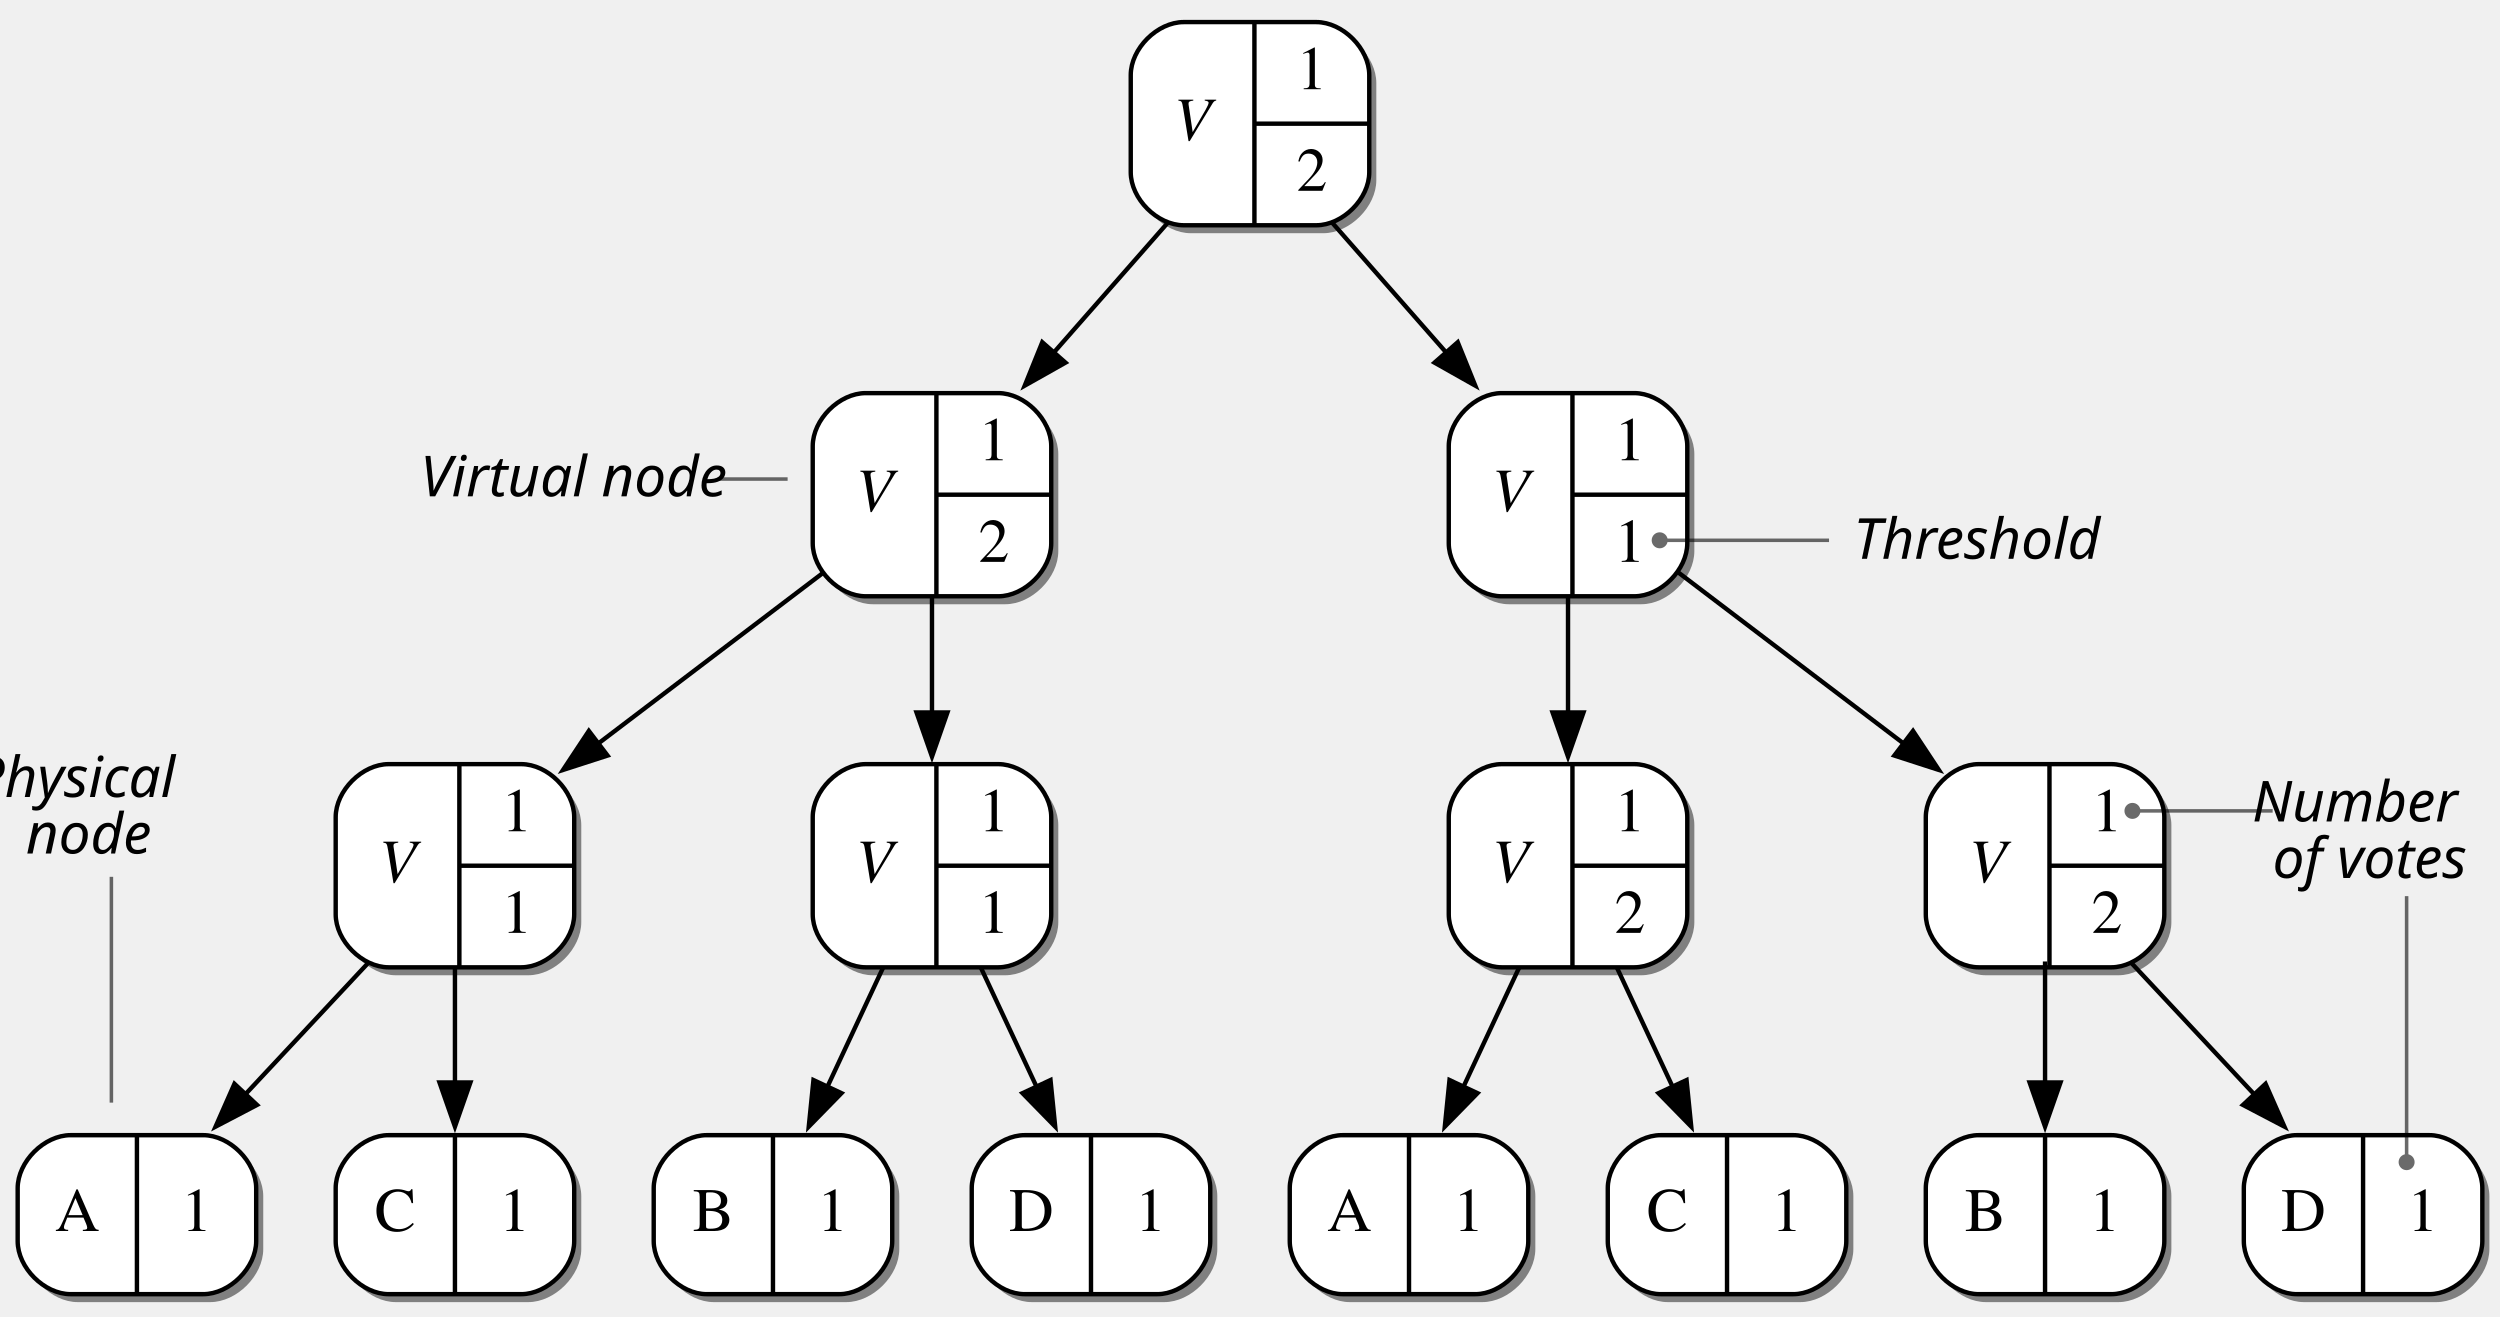
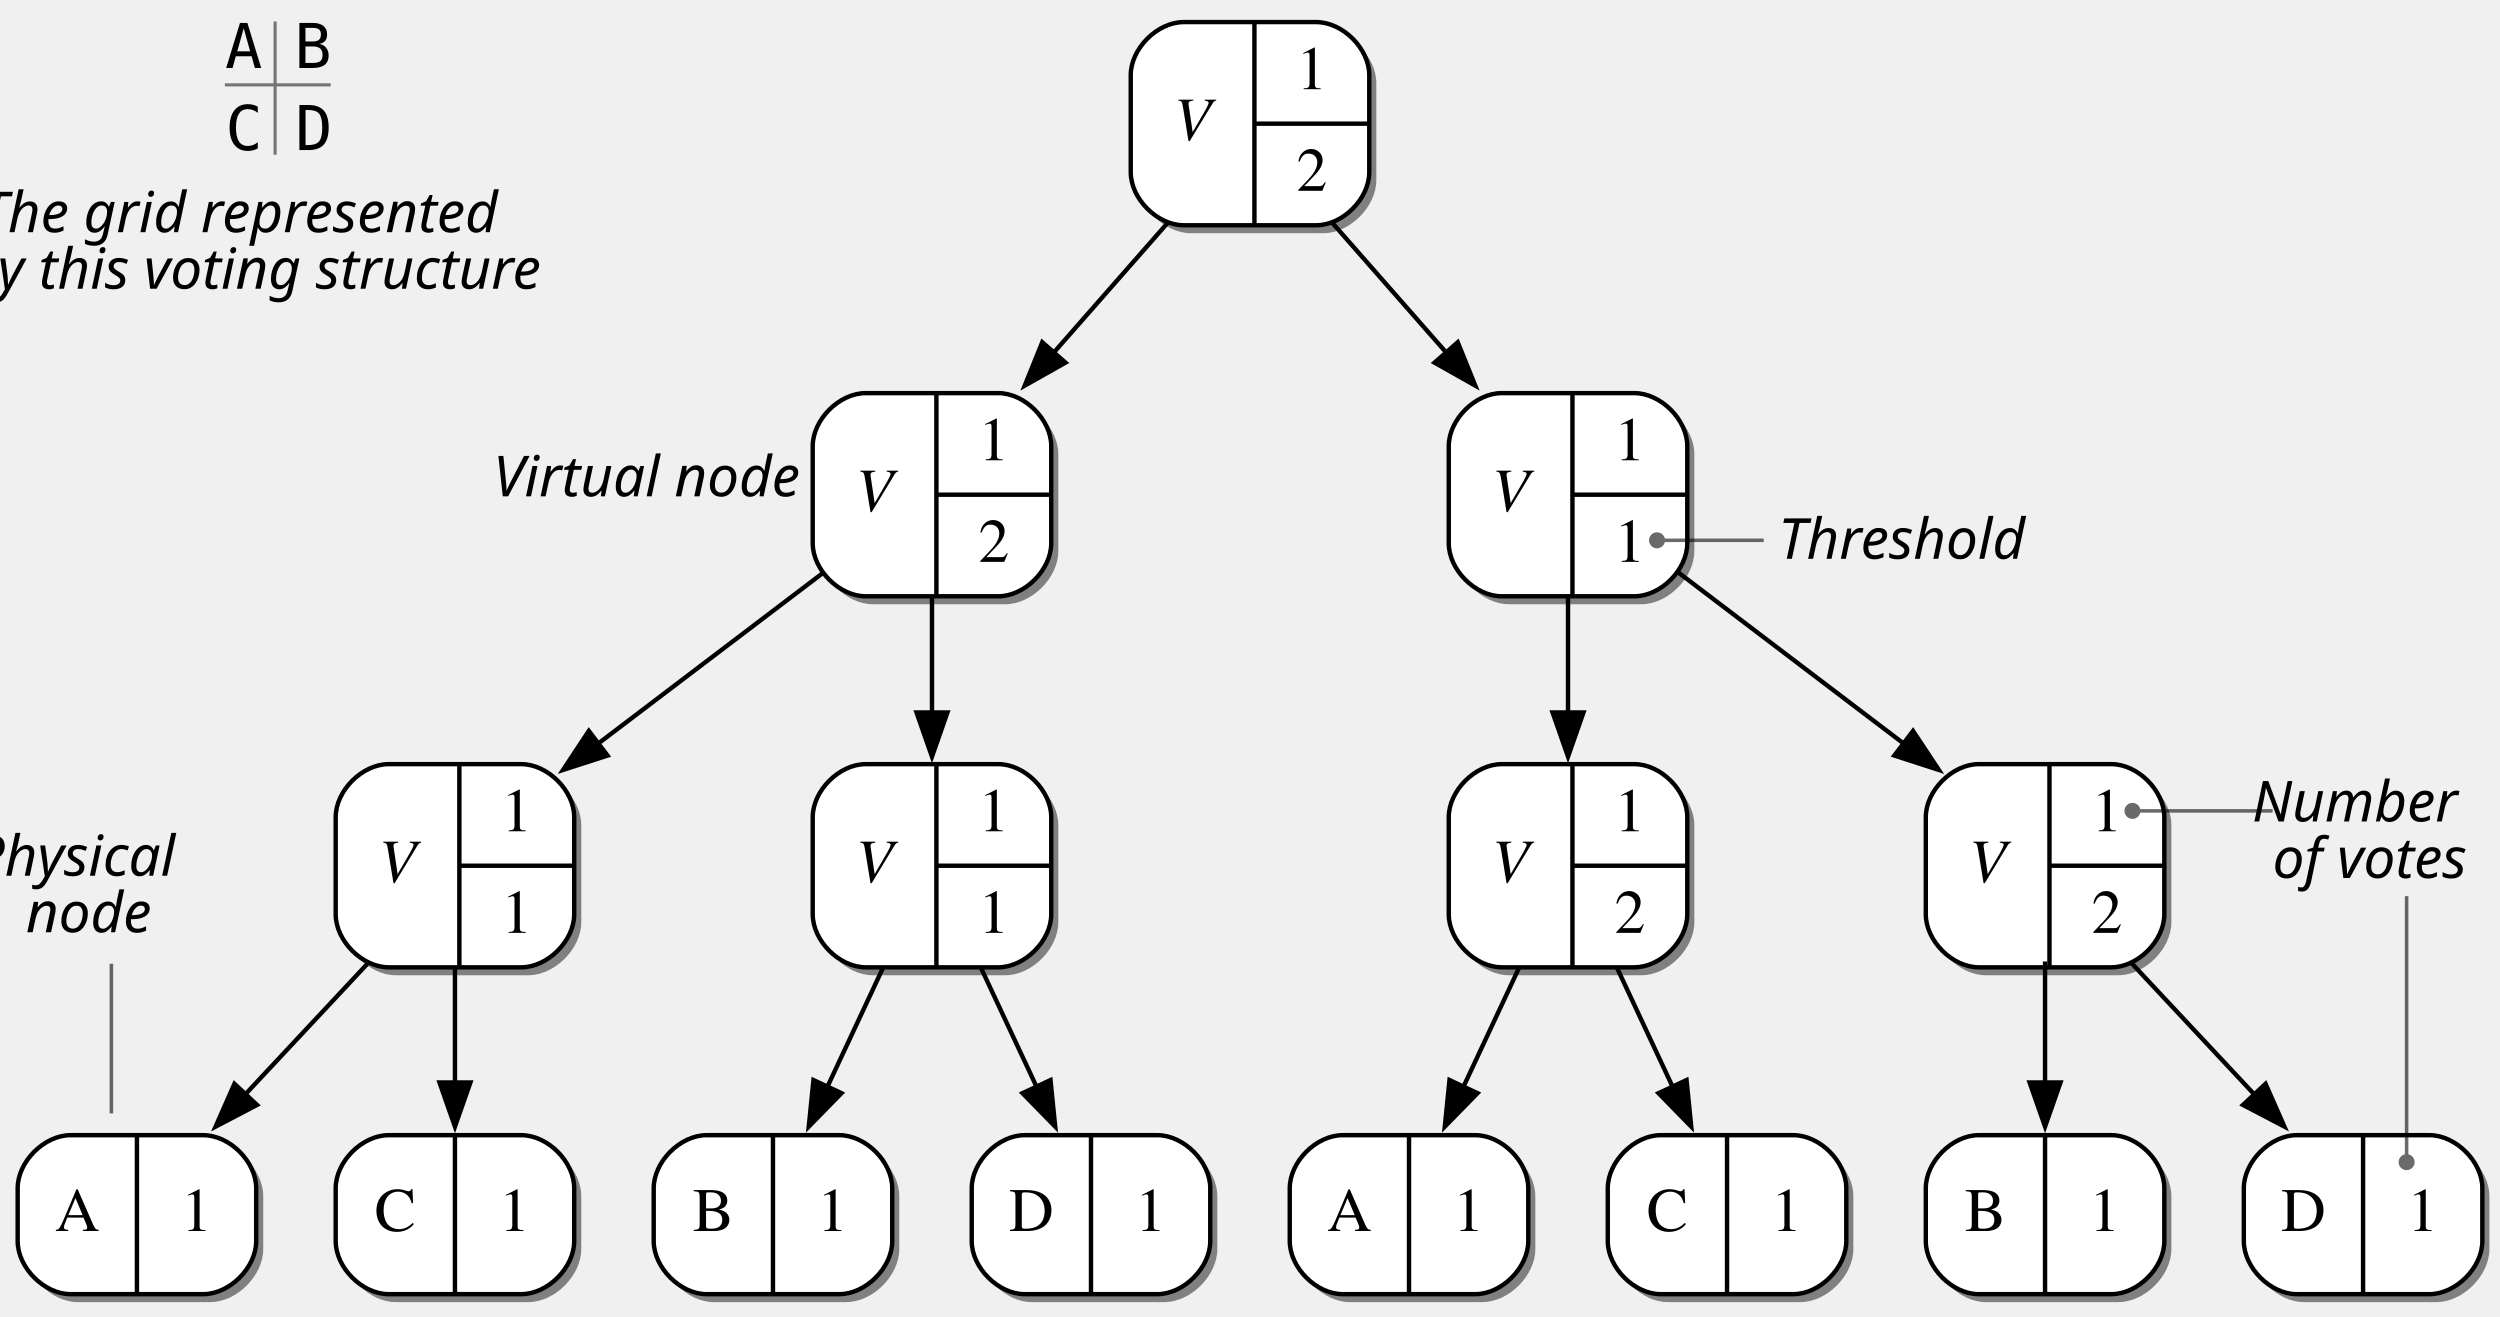
<svg xmlns="http://www.w3.org/2000/svg" width="566pt" height="298pt" viewBox="0.00 0.00 566.00 298.00" id="svg2" version="1.1">
  <defs id="defs302">
    <marker orient="auto" refY="0.0" refX="0.0" id="DotM" style="overflow:visible">
      <path id="path6317" d="M -2.5,-1.0 C -2.5,1.76 -4.74,4.0 -7.5,4.0 C -10.26,4.0 -12.5,1.76 -12.5,-1.0 C -12.5,-3.76 -10.26,-6.0 -7.5,-6.0 C -4.74,-6.0 -2.5,-3.76 -2.5,-1.0 z " style="fill-rule:evenodd;stroke:#000000;stroke-width:1.0pt" transform="scale(0.4) translate(7.4, 1)" />
    </marker>
    <marker orient="auto" refY="0.0" refX="0.0" id="DotL" style="overflow:visible">
      <path id="path6314" d="M -2.5,-1.0 C -2.5,1.76 -4.74,4.0 -7.5,4.0 C -10.26,4.0 -12.5,1.76 -12.5,-1.0 C -12.5,-3.76 -10.26,-6.0 -7.5,-6.0 C -4.74,-6.0 -2.5,-3.76 -2.5,-1.0 z " style="fill-rule:evenodd;stroke:#000000;stroke-width:1.0pt" transform="scale(0.8) translate(7.4, 1)" />
    </marker>
  </defs>
  <g id="g5196" transform="translate(591.3667,25.57559)">
    <g style="fill:#808080;stroke:none" transform="translate(-585.7667,270.2244)" id="node1-7" class="node">
      <path style="fill:#808080;stroke:none" d="m 264,-243 c 0,0 30,0 30,0 6,0 12,-6 12,-12 0,0 0,-22 0,-22 0,-6 -6,-12 -12,-12 0,0 -30,0 -30,0 -6,0 -12,6 -12,12 0,0 0,22 0,22 0,6 6,12 12,12" id="path12-9" />
      <text style="font-size:14px;text-anchor:middle;fill:#808080;stroke:none;font-family:'Times,serif'" x="266" y="-262.3" font-size="14.00" id="text14-2">V</text>
      <polyline style="fill:#808080;stroke:none" points="280,-243 280,-289 " id="polyline16-0" />
      <text style="font-size:14px;text-anchor:middle;fill:#808080;stroke:none;font-family:'Times,serif'" x="293" y="-273.8" font-size="14.00" id="text18-4">1</text>
      <polyline style="fill:#808080;stroke:none" points="280,-266 306,-266 " id="polyline20-0" />
      <text style="font-size:14px;text-anchor:middle;fill:#808080;stroke:none;font-family:'Times,serif'" x="293" y="-250.8" font-size="14.00" id="text22-8">2</text>
    </g>
    <g style="fill:#808080;stroke:none" transform="translate(-585.7667,270.2244)" id="node2-3" class="node">
      <path style="fill:#808080;stroke:none" d="m 192,-159 c 0,0 30,0 30,0 6,0 12,-6 12,-12 0,0 0,-22 0,-22 0,-6 -6,-12 -12,-12 0,0 -30,0 -30,0 -6,0 -12,6 -12,12 0,0 0,22 0,22 0,6 6,12 12,12" id="path27-3" />
      <text style="font-size:14px;text-anchor:middle;fill:#808080;stroke:none;font-family:'Times,serif'" x="194" y="-178.3" font-size="14.00" id="text29-4">V</text>
      <polyline style="fill:#808080;stroke:none" points="208,-159 208,-205 " id="polyline31-3" />
      <text style="font-size:14px;text-anchor:middle;fill:#808080;stroke:none;font-family:'Times,serif'" x="221" y="-189.8" font-size="14.00" id="text33-4">1</text>
      <polyline style="fill:#808080;stroke:none" points="208,-182 234,-182 " id="polyline35-4" />
      <text style="font-size:14px;text-anchor:middle;fill:#808080;stroke:none;font-family:'Times,serif'" x="221" y="-166.8" font-size="14.00" id="text37-9">2</text>
    </g>
    <g style="fill:#808080;stroke:none" transform="translate(-585.7667,270.2244)" id="node9-4" class="node">
      <path style="fill:#808080;stroke:none" d="m 336,-159 c 0,0 30,0 30,0 6,0 12,-6 12,-12 0,0 0,-22 0,-22 0,-6 -6,-12 -12,-12 0,0 -30,0 -30,0 -6,0 -12,6 -12,12 0,0 0,22 0,22 0,6 6,12 12,12" id="path49-1" />
      <text style="font-size:14px;text-anchor:middle;fill:#808080;stroke:none;font-family:'Times,serif'" x="338" y="-178.3" font-size="14.00" id="text51-7">V</text>
      <polyline style="fill:#808080;stroke:none" points="352,-159 352,-205 " id="polyline53-5" />
      <text style="font-size:14px;text-anchor:middle;fill:#808080;stroke:none;font-family:'Times,serif'" x="365" y="-189.8" font-size="14.00" id="text55-4">1</text>
      <polyline style="fill:#808080;stroke:none" points="352,-182 378,-182 " id="polyline57-5" />
      <text style="font-size:14px;text-anchor:middle;fill:#808080;stroke:none;font-family:'Times,serif'" x="365" y="-166.8" font-size="14.00" id="text59-9">1</text>
    </g>
    <g style="fill:#808080;stroke:none" transform="translate(-585.7667,270.2244)" id="node3-3" class="node">
      <path style="fill:#808080;stroke:none" d="m 84,-75 c 0,0 30,0 30,0 6,0 12,-6 12,-12 0,0 0,-22 0,-22 0,-6 -6,-12 -12,-12 0,0 -30,0 -30,0 -6,0 -12,6 -12,12 0,0 0,22 0,22 0,6 6,12 12,12" id="path71-7" />
      <text style="font-size:14px;text-anchor:middle;fill:#808080;stroke:none;font-family:'Times,serif'" x="86" y="-94.3" font-size="14.00" id="text73-4">V</text>
      <polyline style="fill:#808080;stroke:none" points="100,-75 100,-121 " id="polyline75-7" />
      <text style="font-size:14px;text-anchor:middle;fill:#808080;stroke:none;font-family:'Times,serif'" x="113" y="-105.8" font-size="14.00" id="text77-8">1</text>
      <polyline style="fill:#808080;stroke:none" points="100,-98 126,-98 " id="polyline79-4" />
      <text style="font-size:14px;text-anchor:middle;fill:#808080;stroke:none;font-family:'Times,serif'" x="113" y="-82.8" font-size="14.00" id="text81-2">1</text>
    </g>
    <g style="fill:#808080;stroke:none" transform="translate(-585.7667,270.2244)" id="node6-4" class="node">
      <path style="fill:#808080;stroke:none" d="m 192,-75 c 0,0 30,0 30,0 6,0 12,-6 12,-12 0,0 0,-22 0,-22 0,-6 -6,-12 -12,-12 0,0 -30,0 -30,0 -6,0 -12,6 -12,12 0,0 0,22 0,22 0,6 6,12 12,12" id="path93-6" />
      <text style="font-size:14px;text-anchor:middle;fill:#808080;stroke:none;font-family:'Times,serif'" x="194" y="-94.3" font-size="14.00" id="text95-1">V</text>
      <polyline style="fill:#808080;stroke:none" points="208,-75 208,-121 " id="polyline97-7" />
      <text style="font-size:14px;text-anchor:middle;fill:#808080;stroke:none;font-family:'Times,serif'" x="221" y="-105.8" font-size="14.00" id="text99-5">1</text>
      <polyline style="fill:#808080;stroke:none" points="208,-98 234,-98 " id="polyline101-9" />
      <text style="font-size:14px;text-anchor:middle;fill:#808080;stroke:none;font-family:'Times,serif'" x="221" y="-82.8" font-size="14.00" id="text103-3">1</text>
    </g>
    <g style="fill:#808080;stroke:none" transform="translate(-585.7667,270.2244)" id="node4-6" class="node">
      <path style="fill:#808080;stroke:none" d="m 12,-1 c 0,0 30,0 30,0 6,0 12,-6 12,-12 0,0 0,-12 0,-12 0,-6 -6,-12 -12,-12 0,0 -30,0 -30,0 -6,0 -12,6 -12,12 0,0 0,12 0,12 0,6 6,12 12,12" id="path115-7" />
      <text style="font-size:14px;text-anchor:middle;fill:#808080;stroke:none;font-family:'Times,serif'" x="13.5" y="-15.3" font-size="14.00" id="text117-2">a</text>
      <polyline style="fill:#808080;stroke:none" points="27,-1 27,-37 " id="polyline119-4" />
      <text style="font-size:14px;text-anchor:middle;fill:#808080;stroke:none;font-family:'Times,serif'" x="40.5" y="-15.3" font-size="14.00" id="text121-7">1</text>
    </g>
    <g style="fill:#808080;stroke:none" transform="translate(-585.7667,270.2244)" id="node5-3" class="node">
      <path style="fill:#808080;stroke:none" d="m 84,-1 c 0,0 30,0 30,0 6,0 12,-6 12,-12 0,0 0,-12 0,-12 0,-6 -6,-12 -12,-12 0,0 -30,0 -30,0 -6,0 -12,6 -12,12 0,0 0,12 0,12 0,6 6,12 12,12" id="path133-5" />
      <text style="font-size:14px;text-anchor:middle;fill:#808080;stroke:none;font-family:'Times,serif'" x="85.5" y="-15.3" font-size="14.00" id="text135-0">c</text>
      <polyline style="fill:#808080;stroke:none" points="99,-1 99,-37 " id="polyline137-7" />
      <text style="font-size:14px;text-anchor:middle;fill:#808080;stroke:none;font-family:'Times,serif'" x="112.5" y="-15.3" font-size="14.00" id="text139-5">1</text>
    </g>
    <g style="fill:#808080;stroke:none" transform="translate(-585.7667,270.2244)" id="node7-6" class="node">
      <path style="fill:#808080;stroke:none" d="m 156,-1 c 0,0 30,0 30,0 6,0 12,-6 12,-12 0,0 0,-12 0,-12 0,-6 -6,-12 -12,-12 0,0 -30,0 -30,0 -6,0 -12,6 -12,12 0,0 0,12 0,12 0,6 6,12 12,12" id="path151-0" />
      <text style="font-size:14px;text-anchor:middle;fill:#808080;stroke:none;font-family:'Times,serif'" x="157.5" y="-15.3" font-size="14.00" id="text153-5">b</text>
      <polyline style="fill:#808080;stroke:none" points="171,-1 171,-37 " id="polyline155-4" />
      <text style="font-size:14px;text-anchor:middle;fill:#808080;stroke:none;font-family:'Times,serif'" x="184.5" y="-15.3" font-size="14.00" id="text157-9">1</text>
    </g>
    <g style="fill:#808080;stroke:none" transform="translate(-585.7667,270.2244)" id="node8-3" class="node">
      <path style="fill:#808080;stroke:none" d="m 228,-1 c 0,0 30,0 30,0 6,0 12,-6 12,-12 0,0 0,-12 0,-12 0,-6 -6,-12 -12,-12 0,0 -30,0 -30,0 -6,0 -12,6 -12,12 0,0 0,12 0,12 0,6 6,12 12,12" id="path169-8" />
      <text style="font-size:14px;text-anchor:middle;fill:#808080;stroke:none;font-family:'Times,serif'" x="229.5" y="-15.3" font-size="14.00" id="text171-0">d</text>
      <polyline style="fill:#808080;stroke:none" points="243,-1 243,-37 " id="polyline173-2" />
      <text style="font-size:14px;text-anchor:middle;fill:#808080;stroke:none;font-family:'Times,serif'" x="256.5" y="-15.3" font-size="14.00" id="text175-4">1</text>
    </g>
    <g style="fill:#808080;stroke:none" transform="translate(-585.7667,270.2244)" id="node10-9" class="node">
      <path style="fill:#808080;stroke:none" d="m 336,-75 c 0,0 30,0 30,0 6,0 12,-6 12,-12 0,0 0,-22 0,-22 0,-6 -6,-12 -12,-12 0,0 -30,0 -30,0 -6,0 -12,6 -12,12 0,0 0,22 0,22 0,6 6,12 12,12" id="path187-2" />
      <text style="font-size:14px;text-anchor:middle;fill:#808080;stroke:none;font-family:'Times,serif'" x="338" y="-94.3" font-size="14.00" id="text189-5">V</text>
      <polyline style="fill:#808080;stroke:none" points="352,-75 352,-121 " id="polyline191-1" />
      <text style="font-size:14px;text-anchor:middle;fill:#808080;stroke:none;font-family:'Times,serif'" x="365" y="-105.8" font-size="14.00" id="text193-1">1</text>
      <polyline style="fill:#808080;stroke:none" points="352,-98 378,-98 " id="polyline195-2" />
      <text style="font-size:14px;text-anchor:middle;fill:#808080;stroke:none;font-family:'Times,serif'" x="365" y="-82.8" font-size="14.00" id="text197-1">2</text>
    </g>
    <g style="fill:#808080;stroke:none" transform="translate(-585.7667,270.2244)" id="node13-4" class="node">
      <path style="fill:#808080;stroke:none" d="m 444,-75 c 0,0 30,0 30,0 6,0 12,-6 12,-12 0,0 0,-22 0,-22 0,-6 -6,-12 -12,-12 0,0 -30,0 -30,0 -6,0 -12,6 -12,12 0,0 0,22 0,22 0,6 6,12 12,12" id="path209-8" />
      <text style="font-size:14px;text-anchor:middle;fill:#808080;stroke:none;font-family:'Times,serif'" x="446" y="-94.3" font-size="14.00" id="text211-8">V</text>
      <polyline style="fill:#808080;stroke:none" points="460,-75 460,-121 " id="polyline213-9" />
      <text style="font-size:14px;text-anchor:middle;fill:#808080;stroke:none;font-family:'Times,serif'" x="473" y="-105.8" font-size="14.00" id="text215-9">1</text>
      <polyline style="fill:#808080;stroke:none" points="460,-98 486,-98 " id="polyline217-5" />
      <text style="font-size:14px;text-anchor:middle;fill:#808080;stroke:none;font-family:'Times,serif'" x="473" y="-82.8" font-size="14.00" id="text219-0">2</text>
    </g>
    <g style="fill:#808080;stroke:none" transform="translate(-585.7667,270.2244)" id="node11-8" class="node">
      <path style="fill:#808080;stroke:none" d="m 300,-1 c 0,0 30,0 30,0 6,0 12,-6 12,-12 0,0 0,-12 0,-12 0,-6 -6,-12 -12,-12 0,0 -30,0 -30,0 -6,0 -12,6 -12,12 0,0 0,12 0,12 0,6 6,12 12,12" id="path231-7" />
      <text style="font-size:14px;text-anchor:middle;fill:#808080;stroke:none;font-family:'Times,serif'" x="301.5" y="-15.3" font-size="14.00" id="text233-7">a</text>
      <polyline style="fill:#808080;stroke:none" points="315,-1 315,-37 " id="polyline235-5" />
      <text style="font-size:14px;text-anchor:middle;fill:#808080;stroke:none;font-family:'Times,serif'" x="328.5" y="-15.3" font-size="14.00" id="text237-1">1</text>
    </g>
    <g style="fill:#808080;stroke:none" transform="translate(-585.7667,270.2244)" id="node12-2" class="node">
      <path style="fill:#808080;stroke:none" d="m 372,-1 c 0,0 30,0 30,0 6,0 12,-6 12,-12 0,0 0,-12 0,-12 0,-6 -6,-12 -12,-12 0,0 -30,0 -30,0 -6,0 -12,6 -12,12 0,0 0,12 0,12 0,6 6,12 12,12" id="path249-7" />
      <text style="font-size:14px;text-anchor:middle;fill:#808080;stroke:none;font-family:'Times,serif'" x="373.5" y="-15.3" font-size="14.00" id="text251-4">c</text>
      <polyline style="fill:#808080;stroke:none" points="387,-1 387,-37 " id="polyline253-5" />
      <text style="font-size:14px;text-anchor:middle;fill:#808080;stroke:none;font-family:'Times,serif'" x="400.5" y="-15.3" font-size="14.00" id="text255-3">1</text>
    </g>
    <g style="fill:#808080;stroke:none" transform="translate(-585.7667,270.2244)" id="node14-7" class="node">
      <path style="fill:#808080;stroke:none" d="m 444,-1 c 0,0 30,0 30,0 6,0 12,-6 12,-12 0,0 0,-12 0,-12 0,-6 -6,-12 -12,-12 0,0 -30,0 -30,0 -6,0 -12,6 -12,12 0,0 0,12 0,12 0,6 6,12 12,12" id="path267-5" />
      <text style="font-size:14px;text-anchor:middle;fill:#808080;stroke:none;font-family:'Times,serif'" x="445.5" y="-15.3" font-size="14.00" id="text269-8">b</text>
      <polyline style="fill:#808080;stroke:none" points="459,-1 459,-37 " id="polyline271-8" />
      <text style="font-size:14px;text-anchor:middle;fill:#808080;stroke:none;font-family:'Times,serif'" x="472.5" y="-15.3" font-size="14.00" id="text273-0">1</text>
    </g>
    <g style="fill:#808080;stroke:none" transform="translate(-585.7667,270.2244)" id="node15-2" class="node">
      <path style="fill:#808080;stroke:none" d="m 516,-1 c 0,0 30,0 30,0 6,0 12,-6 12,-12 0,0 0,-12 0,-12 0,-6 -6,-12 -12,-12 0,0 -30,0 -30,0 -6,0 -12,6 -12,12 0,0 0,12 0,12 0,6 6,12 12,12" id="path285-3" />
      <text style="font-size:14px;text-anchor:middle;fill:#808080;stroke:none;font-family:'Times,serif'" x="517.5" y="-15.3" font-size="14.00" id="text287-9">d</text>
      <polyline style="fill:#808080;stroke:none" points="531,-1 531,-37 " id="polyline289-7" />
      <text style="font-size:14px;text-anchor:middle;fill:#808080;stroke:none;font-family:'Times,serif'" x="544.5" y="-15.3" font-size="14.00" id="text291-9">1</text>
    </g>
  </g>
  <g class="edge" id="edge8" transform="translate(4,292.4)">
    <path style="fill:none;stroke:#000000" id="path242" d="m 340.587,-74.728 c -4.13,8.835 -8.913,19.065 -13.218,28.273" />
    <polygon style="fill:#000000;stroke:#000000" id="polygon244" points="323.103,-37.331 324.168,-47.873 330.509,-44.908 330.509,-44.908 " />
  </g>
  <g id="g7459" transform="translate(0,-1.6)">
    <path style="fill:none;stroke:#000000" id="path162" d="m 200.587,219.272 c -4.13,8.835 -8.913,19.065 -13.218,28.273" />
    <polygon transform="translate(4,294)" style="fill:#000000;stroke:#000000" id="polygon164" points="186.509,-44.908 186.509,-44.908 179.103,-37.331 180.168,-47.873 " />
  </g>
  <g class="edge" id="edge7" transform="translate(5.6,292.4)">
    <path style="fill:none;stroke:#000000" id="path42" d="m 259.326,-242.593 c -8.082,9.204 -17.557,19.995 -26.207,29.846" />
    <polygon style="fill:#000000;stroke:#000000" id="polygon44" points="230.369,-214.92 235.629,-210.301 235.629,-210.301 226.401,-205.096 " />
  </g>
  <g class="edge" id="edge14" transform="translate(2.4,292.4)">
    <path style="fill:none;stroke:#000000" id="path64" d="m 298.674,-242.593 c 8.082,9.204 17.557,19.995 26.207,29.846" />
    <polygon style="fill:#000000;stroke:#000000" id="polygon66" points="322.371,-210.301 327.631,-214.92 327.631,-214.92 331.599,-205.096 " />
  </g>
  <path d="m 268,51 c 0,0 30,0 30,0 6,0 12,-6 12,-12 0,0 0,-22 0,-22 0,-6 -6,-12 -12,-12 0,0 -30,0 -30,0 -6,0 -12,6 -12,12 0,0 0,22 0,22 0,6 6,12 12,12" id="path12" style="fill:#ffffff;stroke:#000000" />
  <text x="270" y="31.7" font-size="14.00" id="text14" style="font-size:14px;text-anchor:middle;font-family:'Times,serif'">
    <tspan style="-inkscape-font-specification:Nimbus Roman No9 L Italic;font-family:Nimbus Roman No9 L;font-weight:normal;font-style:italic;font-stretch:normal;font-variant:normal" id="tspan5871">V</tspan>
  </text>
  <polyline points="280,-243 280,-289 " id="polyline16" style="fill:none;stroke:#000000" transform="translate(4,294)" />
  <text x="297" y="20.2" font-size="14.00" id="text18" style="font-size:14px;text-anchor:middle;font-family:'Times,serif'">1</text>
  <polyline points="280,-266 306,-266 " id="polyline20" style="fill:none;stroke:#000000" transform="translate(4,294)" />
  <text x="297" y="43.2" font-size="14.00" id="text22" style="font-size:14px;text-anchor:middle;font-family:'Times,serif'">2</text>
  <g class="edge" id="edge6" transform="translate(4,292.4)">
    <path style="fill:none;stroke:#000000" id="path108" d="m 207,-158.593 c 0,8.475 0,18.296 0,27.489" />
    <polygon style="fill:#000000;stroke:#000000" id="polygon110" points="207,-121.096 203.5,-131.096 210.5,-131.096 210.5,-131.096 " />
  </g>
  <g transform="matrix(-1,0,0,1,566.4224,2e-4)" id="g7465-6">
    <path style="fill:none;stroke:#000000;stroke-width:1;stroke-miterlimit:4;stroke-dasharray:none" id="path224-9" d="m 379.133,128.972 c 15.876,12.054 35.308,26.809 52.351,39.747" />
    <polygon transform="translate(7.2,294)" style="fill:#000000;stroke:#000000" id="polygon226-6" points="425.908,-128.52 431.756,-119.685 421.675,-122.945 425.908,-128.52 " />
  </g>
  <path d="m 196,135 c 0,0 30,0 30,0 6,0 12,-6 12,-12 0,0 0,-22 0,-22 0,-6 -6,-12 -12,-12 0,0 -30,0 -30,0 -6,0 -12,6 -12,12 0,0 0,22 0,22 0,6 6,12 12,12" id="path27" style="fill:#ffffff;stroke:#000000" />
  <text x="198" y="115.7" font-size="14.00" id="text29" style="font-size:14px;text-anchor:middle;font-family:'Times,serif'">
    <tspan style="-inkscape-font-specification:Nimbus Roman No9 L Italic;font-family:Nimbus Roman No9 L;font-weight:normal;font-style:italic;font-stretch:normal;font-variant:normal" id="tspan5869">V</tspan>
  </text>
  <polyline points="208,-159 208,-205 " id="polyline31" style="fill:none;stroke:#000000" transform="translate(4,294)" />
  <text x="225" y="104.2" font-size="14.00" id="text33" style="font-size:14px;text-anchor:middle;font-family:'Times,serif'">1</text>
  <polyline points="208,-182 234,-182 " id="polyline35" style="fill:none;stroke:#000000" transform="translate(4,294)" />
  <text x="225" y="127.2" font-size="14.00" id="text37" style="font-size:14px;text-anchor:middle;font-family:'Times,serif'">2</text>
  <g class="edge" id="edge10" transform="translate(4,292.4)">
    <path style="fill:none;stroke:#000000" id="path202" d="m 351,-158.593 c 0,8.475 0,18.296 0,27.489" />
    <polygon style="fill:#000000;stroke:#000000" id="polygon204" points="351,-121.096 347.5,-131.096 354.5,-131.096 354.5,-131.096 " />
  </g>
  <g id="g7465">
    <path style="fill:none;stroke:#000000;stroke-width:1;stroke-miterlimit:4;stroke-dasharray:none" id="path224" d="m 379.133,128.972 c 15.876,12.054 35.308,26.809 52.351,39.747" />
    <polygon transform="translate(7.2,294)" style="fill:#000000;stroke:#000000" id="polygon226" points="425.908,-128.52 431.756,-119.685 421.675,-122.945 425.908,-128.52 " />
  </g>
  <path d="m 340,135 c 0,0 30,0 30,0 6,0 12,-6 12,-12 0,0 0,-22 0,-22 0,-6 -6,-12 -12,-12 0,0 -30,0 -30,0 -6,0 -12,6 -12,12 0,0 0,22 0,22 0,6 6,12 12,12" id="path49" style="fill:#ffffff;stroke:#000000" />
  <text x="342" y="115.7" font-size="14.00" id="text51" style="font-size:14px;text-anchor:middle;font-family:'Times,serif'">
    <tspan style="-inkscape-font-specification:Nimbus Roman No9 L Italic;font-family:Nimbus Roman No9 L;font-weight:normal;font-style:italic;font-stretch:normal;font-variant:normal" id="tspan5873">V</tspan>
  </text>
  <polyline points="352,-159 352,-205 " id="polyline53" style="fill:none;stroke:#000000" transform="translate(4,294)" />
  <text x="369" y="104.2" font-size="14.00" id="text55" style="font-size:14px;text-anchor:middle;font-family:'Times,serif'">1</text>
  <polyline points="352,-182 378,-182 " id="polyline57" style="fill:none;stroke:#000000" transform="translate(4,294)" />
  <text x="369" y="127.2" font-size="14.00" id="text59" style="font-size:14px;text-anchor:middle;font-family:'Times,serif'">1</text>
  <path d="m 88,219 c 0,0 30,0 30,0 6,0 12,-6 12,-12 0,0 0,-22 0,-22 0,-6 -6,-12 -12,-12 0,0 -30,0 -30,0 -6,0 -12,6 -12,12 0,0 0,22 0,22 0,6 6,12 12,12" id="path71" style="fill:#ffffff;stroke:#000000" />
  <text x="90" y="199.7" font-size="14.00" id="text73" style="font-size:14px;text-anchor:middle;font-family:'Times,serif'">
    <tspan style="-inkscape-font-specification:Nimbus Roman No9 L Italic;font-family:Nimbus Roman No9 L;font-style:italic" id="tspan5865">V</tspan>
  </text>
  <polyline points="100,-75 100,-121 " id="polyline75" style="fill:none;stroke:#000000" transform="translate(4,294)" />
  <text x="117" y="188.2" font-size="14.00" id="text77" style="font-size:14px;text-anchor:middle;font-family:'Times,serif'">1</text>
  <polyline points="100,-98 126,-98 " id="polyline79" style="fill:none;stroke:#000000" transform="translate(4,294)" />
  <text x="117" y="211.2" font-size="14.00" id="text81" style="font-size:14px;text-anchor:middle;font-family:'Times,serif'">1</text>
  <g class="edge" id="edge5" transform="translate(4,292.4)">
    <path style="fill:none;stroke:#000000" id="path180" d="m 217.413,-74.728 c 4.13,8.835 8.913,19.065 13.218,28.273" />
    <polygon style="fill:#000000;stroke:#000000" id="polygon182" points="234.897,-37.331 227.491,-44.908 233.832,-47.873 233.832,-47.873 " />
  </g>
  <path d="m 196,219 c 0,0 30,0 30,0 6,0 12,-6 12,-12 0,0 0,-22 0,-22 0,-6 -6,-12 -12,-12 0,0 -30,0 -30,0 -6,0 -12,6 -12,12 0,0 0,22 0,22 0,6 6,12 12,12" id="path93" style="fill:#ffffff;stroke:#000000" />
  <text x="198" y="199.7" font-size="14.00" id="text95" style="font-size:14px;text-anchor:middle;font-family:'Times,serif'">
    <tspan style="-inkscape-font-specification:Nimbus Roman No9 L Italic;font-family:Nimbus Roman No9 L;font-weight:normal;font-style:italic;font-stretch:normal;font-variant:normal" id="tspan5867">V</tspan>
  </text>
  <polyline points="208,-75 208,-121 " id="polyline97" style="fill:none;stroke:#000000" transform="translate(4,294)" />
  <text x="225" y="188.2" font-size="14.00" id="text99" style="font-size:14px;text-anchor:middle;font-family:'Times,serif'">1</text>
  <polyline points="208,-98 234,-98 " id="polyline101" style="fill:none;stroke:#000000" transform="translate(4,294)" />
  <text x="225" y="211.2" font-size="14.00" id="text103" style="font-size:14px;text-anchor:middle;font-family:'Times,serif'">1</text>
  <path d="m 16,293 c 0,0 30,0 30,0 6,0 12,-6 12,-12 0,0 0,-12 0,-12 0,-6 -6,-12 -12,-12 0,0 -30,0 -30,0 -6,0 -12,6 -12,12 0,0 0,12 0,12 0,6 6,12 12,12" id="path115" style="fill:#ffffff;stroke:#000000" />
  <text x="17.5" y="278.7" font-size="14.00" id="text117" style="font-size:14px;text-anchor:middle;font-family:Nimbus Roman No9 L;-inkscape-font-specification:Nimbus Roman No9 L;font-weight:normal;font-style:normal;font-stretch:normal;font-variant:normal">A</text>
  <polyline points="27,-1 27,-37 " id="polyline119" style="fill:none;stroke:#000000" transform="translate(4,294)" />
  <text x="44.5" y="278.7" font-size="14.00" id="text121" style="font-size:14px;text-anchor:middle;font-family:'Times,serif'">1</text>
  <g id="g7453">
    <path style="fill:none;stroke:#000000;stroke-width:1;stroke-miterlimit:4;stroke-dasharray:none" id="path126" d="m 83.239,218.134 c -9.11,9.743 -19.75,21.122 -29.102,31.123" />
    <polygon transform="translate(5.6,292.4)" style="fill:#000000;stroke:#000000" id="polygon128" points="47.479,-47.026 52.592,-42.245 52.592,-42.245 43.206,-37.331 " />
  </g>
  <path d="m 88,293 c 0,0 30,0 30,0 6,0 12,-6 12,-12 0,0 0,-12 0,-12 0,-6 -6,-12 -12,-12 0,0 -30,0 -30,0 -6,0 -12,6 -12,12 0,0 0,12 0,12 0,6 6,12 12,12" id="path133" style="fill:#ffffff;stroke:#000000" />
  <text x="89.5" y="278.7" font-size="14.00" id="text135" style="font-size:14px;text-anchor:middle;font-family:Nimbus Roman No9 L;-inkscape-font-specification:Nimbus Roman No9 L;font-weight:normal;font-style:normal;font-stretch:normal;font-variant:normal">C</text>
  <polyline points="99,-1 99,-37 " id="polyline137" style="fill:none;stroke:#000000" transform="translate(4,294)" />
  <text x="116.5" y="278.7" font-size="14.00" id="text139" style="font-size:14px;text-anchor:middle;font-family:'Times,serif'">1</text>
  <path d="m 103,219.272 c 0,8.463 0,18.206 0,27.104" id="path144" style="fill:none;stroke:#000000" />
  <polygon points="102.5,-47.331 102.5,-47.331 99,-37.331 95.5,-47.331 " id="polygon146" style="fill:#000000;stroke:#000000" transform="translate(4,292.4)" />
  <path d="m 160,293 c 0,0 30,0 30,0 6,0 12,-6 12,-12 0,0 0,-12 0,-12 0,-6 -6,-12 -12,-12 0,0 -30,0 -30,0 -6,0 -12,6 -12,12 0,0 0,12 0,12 0,6 6,12 12,12" id="path151" style="fill:#ffffff;stroke:#000000" />
  <text x="161.5" y="278.7" font-size="14.00" id="text153" style="font-size:14px;text-anchor:middle;font-family:Nimbus Roman No9 L;-inkscape-font-specification:Nimbus Roman No9 L;font-weight:normal;font-style:normal;font-stretch:normal;font-variant:normal">B</text>
  <polyline points="171,-1 171,-37 " id="polyline155" style="fill:none;stroke:#000000" transform="translate(4,294)" />
  <text x="188.5" y="278.7" font-size="14.00" id="text157" style="font-size:14px;text-anchor:middle;font-family:'Times,serif'">1</text>
  <path d="m 232,293 c 0,0 30,0 30,0 6,0 12,-6 12,-12 0,0 0,-12 0,-12 0,-6 -6,-12 -12,-12 0,0 -30,0 -30,0 -6,0 -12,6 -12,12 0,0 0,12 0,12 0,6 6,12 12,12" id="path169" style="fill:#ffffff;stroke:#000000" />
  <text x="233.5" y="278.7" font-size="14.00" id="text171" style="font-size:14px;text-anchor:middle;font-family:Nimbus Roman No9 L;-inkscape-font-specification:Nimbus Roman No9 L;font-weight:normal;font-style:normal;font-stretch:normal;font-variant:normal">D</text>
  <polyline points="243,-1 243,-37 " id="polyline173" style="fill:none;stroke:#000000" transform="translate(4,294)" />
  <text x="260.5" y="278.7" font-size="14.00" id="text175" style="font-size:14px;text-anchor:middle;font-family:'Times,serif'">1</text>
  <g class="edge" id="edge9" transform="translate(4,292.4)">
    <path style="fill:none;stroke:#000000" id="path260" d="m 361.413,-74.728 c 4.13,8.835 8.913,19.065 13.218,28.273" />
    <polygon style="fill:#000000;stroke:#000000" id="polygon262" points="378.897,-37.331 371.491,-44.908 377.832,-47.873 377.832,-47.873 " />
  </g>
  <path d="m 340,219 c 0,0 30,0 30,0 6,0 12,-6 12,-12 0,0 0,-22 0,-22 0,-6 -6,-12 -12,-12 0,0 -30,0 -30,0 -6,0 -12,6 -12,12 0,0 0,22 0,22 0,6 6,12 12,12" id="path187" style="fill:#ffffff;stroke:#000000" />
  <text x="342" y="199.7" font-size="14.00" id="text189" style="font-size:14px;text-anchor:middle;font-family:'Times,serif'">
    <tspan style="-inkscape-font-specification:Nimbus Roman No9 L Italic;font-family:Nimbus Roman No9 L;font-weight:normal;font-style:italic;font-stretch:normal;font-variant:normal" id="tspan5877">V</tspan>
  </text>
  <polyline points="352,-75 352,-121 " id="polyline191" style="fill:none;stroke:#000000" transform="translate(4,294)" />
  <text x="369" y="188.2" font-size="14.00" id="text193" style="font-size:14px;text-anchor:middle;font-family:'Times,serif'">1</text>
  <polyline points="352,-98 378,-98 " id="polyline195" style="fill:none;stroke:#000000" transform="translate(4,294)" />
  <text x="369" y="211.2" font-size="14.00" id="text197" style="font-size:14px;text-anchor:middle;font-family:'Times,serif'">2</text>
  <path d="m 448,219 c 0,0 30,0 30,0 6,0 12,-6 12,-12 0,0 0,-22 0,-22 0,-6 -6,-12 -12,-12 0,0 -30,0 -30,0 -6,0 -12,6 -12,12 0,0 0,22 0,22 0,6 6,12 12,12" id="path209" style="fill:#ffffff;stroke:#000000" />
  <text x="450" y="199.7" font-size="14.00" id="text211" style="font-size:14px;text-anchor:middle;font-family:'Times,serif'">
    <tspan style="-inkscape-font-specification:Nimbus Roman No9 L Italic;font-family:Nimbus Roman No9 L;font-weight:normal;font-style:italic;font-stretch:normal;font-variant:normal" id="tspan5875">V</tspan>
  </text>
  <polyline points="460,-75 460,-121 " id="polyline213" style="fill:none;stroke:#000000" transform="translate(4,294)" />
  <text x="477" y="188.2" font-size="14.00" id="text215" style="font-size:14px;text-anchor:middle;font-family:'Times,serif'">1</text>
  <polyline points="460,-98 486,-98 " id="polyline217" style="fill:none;stroke:#000000" transform="translate(4,294)" />
  <text x="477" y="211.2" font-size="14.00" id="text219" style="font-size:14px;text-anchor:middle;font-family:'Times,serif'">2</text>
  <path d="m 304,293 c 0,0 30,0 30,0 6,0 12,-6 12,-12 0,0 0,-12 0,-12 0,-6 -6,-12 -12,-12 0,0 -30,0 -30,0 -6,0 -12,6 -12,12 0,0 0,12 0,12 0,6 6,12 12,12" id="path231" style="fill:#ffffff;stroke:#000000" />
  <text x="305.5" y="278.7" font-size="14.00" id="text233" style="font-size:14px;text-anchor:middle;font-family:Nimbus Roman No9 L;-inkscape-font-specification:Nimbus Roman No9 L;font-weight:normal;font-style:normal;font-stretch:normal;font-variant:normal">A</text>
  <polyline points="315,-1 315,-37 " id="polyline235" style="fill:none;stroke:#000000" transform="translate(4,294)" />
  <text x="332.5" y="278.7" font-size="14.00" id="text237" style="font-size:14px;text-anchor:middle;font-family:'Times,serif'">1</text>
  <path d="m 376,293 c 0,0 30,0 30,0 6,0 12,-6 12,-12 0,0 0,-12 0,-12 0,-6 -6,-12 -12,-12 0,0 -30,0 -30,0 -6,0 -12,6 -12,12 0,0 0,12 0,12 0,6 6,12 12,12" id="path249" style="fill:#ffffff;stroke:#000000" />
  <text x="377.5" y="278.7" font-size="14.00" id="text251" style="font-size:14px;text-anchor:middle;font-family:Nimbus Roman No9 L;-inkscape-font-specification:Nimbus Roman No9 L;font-weight:normal;font-style:normal;font-stretch:normal;font-variant:normal">C</text>
  <polyline points="387,-1 387,-37 " id="polyline253" style="fill:none;stroke:#000000" transform="translate(4,294)" />
  <text x="404.5" y="278.7" font-size="14.00" id="text255" style="font-size:14px;text-anchor:middle;font-family:'Times,serif'">1</text>
  <path d="m 448,293 c 0,0 30,0 30,0 6,0 12,-6 12,-12 0,0 0,-12 0,-12 0,-6 -6,-12 -12,-12 0,0 -30,0 -30,0 -6,0 -12,6 -12,12 0,0 0,12 0,12 0,6 6,12 12,12" id="path267" style="fill:#ffffff;stroke:#000000" />
  <text x="449.5" y="278.7" font-size="14.00" id="text269" style="font-size:14px;text-anchor:middle;font-family:Nimbus Roman No9 L;-inkscape-font-specification:Nimbus Roman No9 L;font-weight:normal;font-style:normal;font-stretch:normal;font-variant:normal">B</text>
  <polyline points="459,-1 459,-37 " id="polyline271" style="fill:none;stroke:#000000" transform="translate(4,294)" />
  <text x="476.5" y="278.7" font-size="14.00" id="text273" style="font-size:14px;text-anchor:middle;font-family:'Times,serif'">1</text>
  <g class="edge" id="edge11" transform="translate(4,292.4)">
    <path style="fill:none;stroke:#000000" id="path278" d="m 459,-74.728 c 0,8.463 0,18.206 0,27.104" />
    <polygon style="fill:#000000;stroke:#000000" id="polygon280" points="459,-37.331 455.5,-47.331 462.5,-47.331 462.5,-47.331 " />
  </g>
  <path d="m 520,293 c 0,0 30,0 30,0 6,0 12,-6 12,-12 0,0 0,-12 0,-12 0,-6 -6,-12 -12,-12 0,0 -30,0 -30,0 -6,0 -12,6 -12,12 0,0 0,12 0,12 0,6 6,12 12,12" id="path285" style="fill:#ffffff;stroke:#000000" />
  <text x="521.5" y="278.7" font-size="14.00" id="text287" style="font-size:14px;text-anchor:middle;font-family:Nimbus Roman No9 L;-inkscape-font-specification:Nimbus Roman No9 L;font-weight:normal;font-style:normal;font-stretch:normal;font-variant:normal">D</text>
  <polyline points="531,-1 531,-37 " id="polyline289" style="fill:none;stroke:#000000" transform="translate(4,294)" />
  <text x="548.5" y="278.7" font-size="14.00" id="text291" style="font-size:14px;text-anchor:middle;font-family:'Times,serif'">1</text>
  <g class="edge" id="edge12" transform="translate(2.4,292.4)">
    <path style="fill:none;stroke:#000000" id="path296" d="m 479.825,-74.728 c 8.783,9.393 19.041,20.363 28.057,30.005" />
    <polygon style="fill:#000000;stroke:#000000" id="polygon298" points="505.408,-42.245 510.521,-47.026 510.521,-47.026 514.794,-37.331 " />
  </g>
-   <text xml:space="preserve" style="font-size:12.8px;font-style:italic;font-variant:normal;font-weight:normal;font-stretch:normal;line-height:125%;letter-spacing:0px;word-spacing:0px;fill:#000000;fill-opacity:1;stroke:none;font-family:Myriad Pro;-inkscape-font-specification:Myriad Pro Italic" x="95.158" y="112.364" id="text6163">
-     <tspan id="tspan6165" x="95.158" y="112.364" style="font-size:12.8px;font-style:italic;font-variant:normal;font-weight:normal;font-stretch:normal;font-family:Myriad Pro;-inkscape-font-specification:Myriad Pro Italic">Virtual node</tspan>
-   </text>
-   <text xml:space="preserve" style="font-size:12.8px;font-style:italic;font-weight:normal;text-align:center;line-height:100%;letter-spacing:0px;word-spacing:0px;text-anchor:middle;fill:#000000;fill-opacity:1;stroke:none;font-family:Myriad Pro;-inkscape-font-specification:Myriad Pro Italic;font-stretch:normal;font-variant:normal" x="25.067" y="180.44" id="text6163-9">
-     <tspan id="tspan6165-6" x="25.067" y="180.44" style="font-size:12.8px;font-style:italic;font-variant:normal;font-weight:normal;font-stretch:normal;text-align:center;line-height:100%;text-anchor:middle;font-family:Myriad Pro;-inkscape-font-specification:Myriad Pro Italic">Physical</tspan>
-     <tspan x="25.067" y="193.24" style="font-size:12.8px;font-style:italic;font-variant:normal;font-weight:normal;font-stretch:normal;text-align:center;line-height:100%;text-anchor:middle;font-family:Myriad Pro;-inkscape-font-specification:Myriad Pro Italic" id="tspan6192">node</tspan>
-   </text>
-   <path style="fill:none;stroke:#000000;stroke-width:0.8;stroke-linecap:butt;stroke-linejoin:miter;stroke-opacity:1;stroke-miterlimit:4;stroke-dasharray:none;marker-end:none;marker-start:none;opacity:0.584" d="m 25.218,249.637 0,-51.126" id="path6190" />
-   <text xml:space="preserve" style="font-size:12.8px;font-style:italic;font-variant:normal;font-weight:normal;font-stretch:normal;line-height:125%;letter-spacing:0px;word-spacing:0px;fill:#000000;fill-opacity:1;stroke:none;font-family:Myriad Pro;-inkscape-font-specification:Myriad Pro Italic" x="419.595" y="126.509" id="text6163-67">
-     <tspan id="tspan6165-1" x="419.595" y="126.509" style="font-size:12.8px;font-style:italic;font-variant:normal;font-weight:normal;font-stretch:normal;font-family:Myriad Pro;-inkscape-font-specification:Myriad Pro Italic">Threshold</tspan>
+   <text xml:space="preserve" style="font-size:12.8px;font-style:italic;font-variant:normal;font-weight:normal;font-stretch:normal;line-height:125%;letter-spacing:0px;word-spacing:0px;fill:#000000;fill-opacity:1;stroke:none;font-family:Myriad Pro;-inkscape-font-specification:Myriad Pro Italic" x="111.669" y="112.364" id="text6163">
+     <tspan id="tspan6165" x="111.669" y="112.364" style="font-size:12.8px;font-style:italic;font-variant:normal;font-weight:normal;font-stretch:normal;font-family:Myriad Pro;-inkscape-font-specification:Myriad Pro Italic">Virtual node</tspan>
+   </text>
+   <text xml:space="preserve" style="font-size:12.8px;font-style:italic;font-variant:normal;font-weight:normal;font-stretch:normal;text-align:center;line-height:100%;letter-spacing:0px;word-spacing:0px;text-anchor:middle;fill:#000000;fill-opacity:1;stroke:none;font-family:Myriad Pro;-inkscape-font-specification:Myriad Pro Italic" x="25.067" y="198.272" id="text6163-9">
+     <tspan id="tspan6165-6" x="25.067" y="198.272" style="font-size:12.8px;font-style:italic;font-variant:normal;font-weight:normal;font-stretch:normal;text-align:center;line-height:100%;text-anchor:middle;font-family:Myriad Pro;-inkscape-font-specification:Myriad Pro Italic">Physical</tspan>
+     <tspan x="25.067" y="211.071" style="font-size:12.8px;font-style:italic;font-variant:normal;font-weight:normal;font-stretch:normal;text-align:center;line-height:100%;text-anchor:middle;font-family:Myriad Pro;-inkscape-font-specification:Myriad Pro Italic" id="tspan6192">node</tspan>
+   </text>
+   <path style="opacity:0.584;fill:none;stroke:#000000;stroke-width:0.8;stroke-linecap:butt;stroke-linejoin:miter;stroke-miterlimit:4;stroke-opacity:1;stroke-dasharray:none;marker-start:none;marker-end:none" d="m 25.218,252.079 0,-33.885" id="path6190" />
+   <text xml:space="preserve" style="font-size:12.8px;font-style:italic;font-variant:normal;font-weight:normal;font-stretch:normal;line-height:125%;letter-spacing:0px;word-spacing:0px;fill:#000000;fill-opacity:1;stroke:none;font-family:Myriad Pro;-inkscape-font-specification:Myriad Pro Italic" x="402.589" y="126.509" id="text6163-67">
+     <tspan id="tspan6165-1" x="402.589" y="126.509" style="font-size:12.8px;font-style:italic;font-variant:normal;font-weight:normal;font-stretch:normal;font-family:Myriad Pro;-inkscape-font-specification:Myriad Pro Italic">Threshold</tspan>
  </text>
  <text xml:space="preserve" style="font-size:12.8px;font-style:italic;font-variant:normal;font-weight:normal;font-stretch:normal;line-height:100%;letter-spacing:0px;word-spacing:0px;fill:#000000;fill-opacity:1;stroke:none;font-family:Myriad Pro;-inkscape-font-specification:Myriad Pro Italic" x="541.484" y="185.975" id="text6163-677">
    <tspan id="tspan6165-7" x="541.484" y="185.975" style="font-size:12.8px;font-style:italic;font-variant:normal;font-weight:normal;font-stretch:normal;text-align:center;line-height:100%;text-anchor:middle;font-family:Myriad Pro;-inkscape-font-specification:Myriad Pro Italic">Number</tspan>
    <tspan x="541.484" y="198.775" style="font-size:12.8px;font-style:italic;font-variant:normal;font-weight:normal;font-stretch:normal;text-align:center;line-height:100%;text-anchor:middle;font-family:Myriad Pro;-inkscape-font-specification:Myriad Pro Italic" id="tspan6233">of votes</tspan>
  </text>
  <path style="opacity:0.584;fill:none;stroke:#000000;stroke-width:0.8;stroke-linecap:butt;stroke-linejoin:miter;stroke-miterlimit:4;stroke-opacity:1;stroke-dasharray:none;marker-start:url(#DotM);marker-end:none" d="m 544.857,263.077 0,-60.191" id="path6235" />
-   <path style="fill:none;stroke:#000000;stroke-width:1;stroke-linecap:butt;stroke-linejoin:miter;stroke-opacity:1;stroke-miterlimit:4;stroke-dasharray:none;marker-end:none;marker-start:none;opacity:0.584" d="m 222.896,135.57 -19.813,0" id="path6243" transform="scale(0.8,0.8)" />
-   <path style="fill:none;stroke:#000000;stroke-width:1;stroke-linecap:butt;stroke-linejoin:miter;stroke-opacity:1;stroke-miterlimit:4;stroke-dasharray:none;marker-end:none;marker-start:url(#DotM);opacity:0.584" d="m 469.733,152.906 47.881,0" id="path6245" transform="scale(0.8,0.8)" />
+   <path style="opacity:0.584;fill:none;stroke:#000000;stroke-width:0.8;stroke-linecap:butt;stroke-linejoin:miter;stroke-miterlimit:4;stroke-opacity:1;stroke-dasharray:none;marker-start:url(#DotM);marker-end:none" d="m 375.182,122.325 24.124,0" id="path6245" />
  <path style="opacity:0.584;fill:none;stroke:#000000;stroke-width:0.8;stroke-linecap:butt;stroke-linejoin:miter;stroke-miterlimit:4;stroke-opacity:1;stroke-dasharray:none;marker-start:url(#DotM);marker-end:none" d="m 482.819,183.586 31.709,0" id="path6247" />
+   <g id="g4368" transform="translate(-381.1576,-17.70451)">
+     <text style="font-size:14px;font-style:normal;font-variant:normal;font-weight:normal;font-stretch:normal;text-anchor:middle;font-family:DejaVu Sans Mono;-inkscape-font-specification:DejaVu Sans Mono" id="text117-0" font-size="14.00" y="33.093" x="436.33">A</text>
+     <text style="font-size:14px;font-style:normal;font-variant:normal;font-weight:normal;font-stretch:normal;text-anchor:middle;font-family:DejaVu Sans Mono;-inkscape-font-specification:DejaVu Sans Mono" id="text153-7" font-size="14.00" y="33.093" x="452.013">B</text>
+     <text style="font-size:14px;font-style:normal;font-variant:normal;font-weight:normal;font-stretch:normal;text-anchor:middle;font-family:DejaVu Sans Mono;-inkscape-font-specification:DejaVu Sans Mono" id="text251-5" font-size="14.00" y="51.675" x="436.402">C</text>
+     <text style="font-size:14px;font-style:normal;font-variant:normal;font-weight:normal;font-stretch:normal;text-anchor:middle;font-family:DejaVu Sans Mono;-inkscape-font-specification:DejaVu Sans Mono" id="text287-4" font-size="14.00" y="51.682" x="452.219">D</text>
+     <path id="path3568" d="m 443.442,22.568 0,30.173" style="fill:none;stroke:#747474;stroke-width:0.7;stroke-linecap:butt;stroke-linejoin:miter;stroke-miterlimit:4;stroke-opacity:1;stroke-dasharray:none" />
+     <path id="path3568-4" d="m 456.036,36.917 -23.968,0" style="fill:none;stroke:#747474;stroke-width:0.7;stroke-linecap:butt;stroke-linejoin:miter;stroke-miterlimit:4;stroke-opacity:1;stroke-dasharray:none" />
+   </g>
+   <text xml:space="preserve" style="font-size:12.8px;font-style:italic;font-variant:normal;font-weight:normal;font-stretch:normal;text-align:center;line-height:100%;letter-spacing:0px;word-spacing:0px;text-anchor:middle;fill:#000000;fill-opacity:1;stroke:none;font-family:Myriad Pro;-inkscape-font-specification:Myriad Pro Italic" x="62.366" y="52.57" id="text6163-67-4">
+     <tspan x="62.366" y="52.57" style="font-size:12.8px;font-style:italic;font-variant:normal;font-weight:normal;font-stretch:normal;text-align:center;line-height:100%;text-anchor:middle;font-family:Myriad Pro;-inkscape-font-specification:Myriad Pro Italic" id="tspan4397">The grid represented</tspan>
+     <tspan x="62.366" y="65.37" style="font-size:12.8px;font-style:italic;font-variant:normal;font-weight:normal;font-stretch:normal;text-align:center;line-height:100%;text-anchor:middle;font-family:Myriad Pro;-inkscape-font-specification:Myriad Pro Italic" id="tspan4401">by this voting structure</tspan>
+   </text>
</svg>
